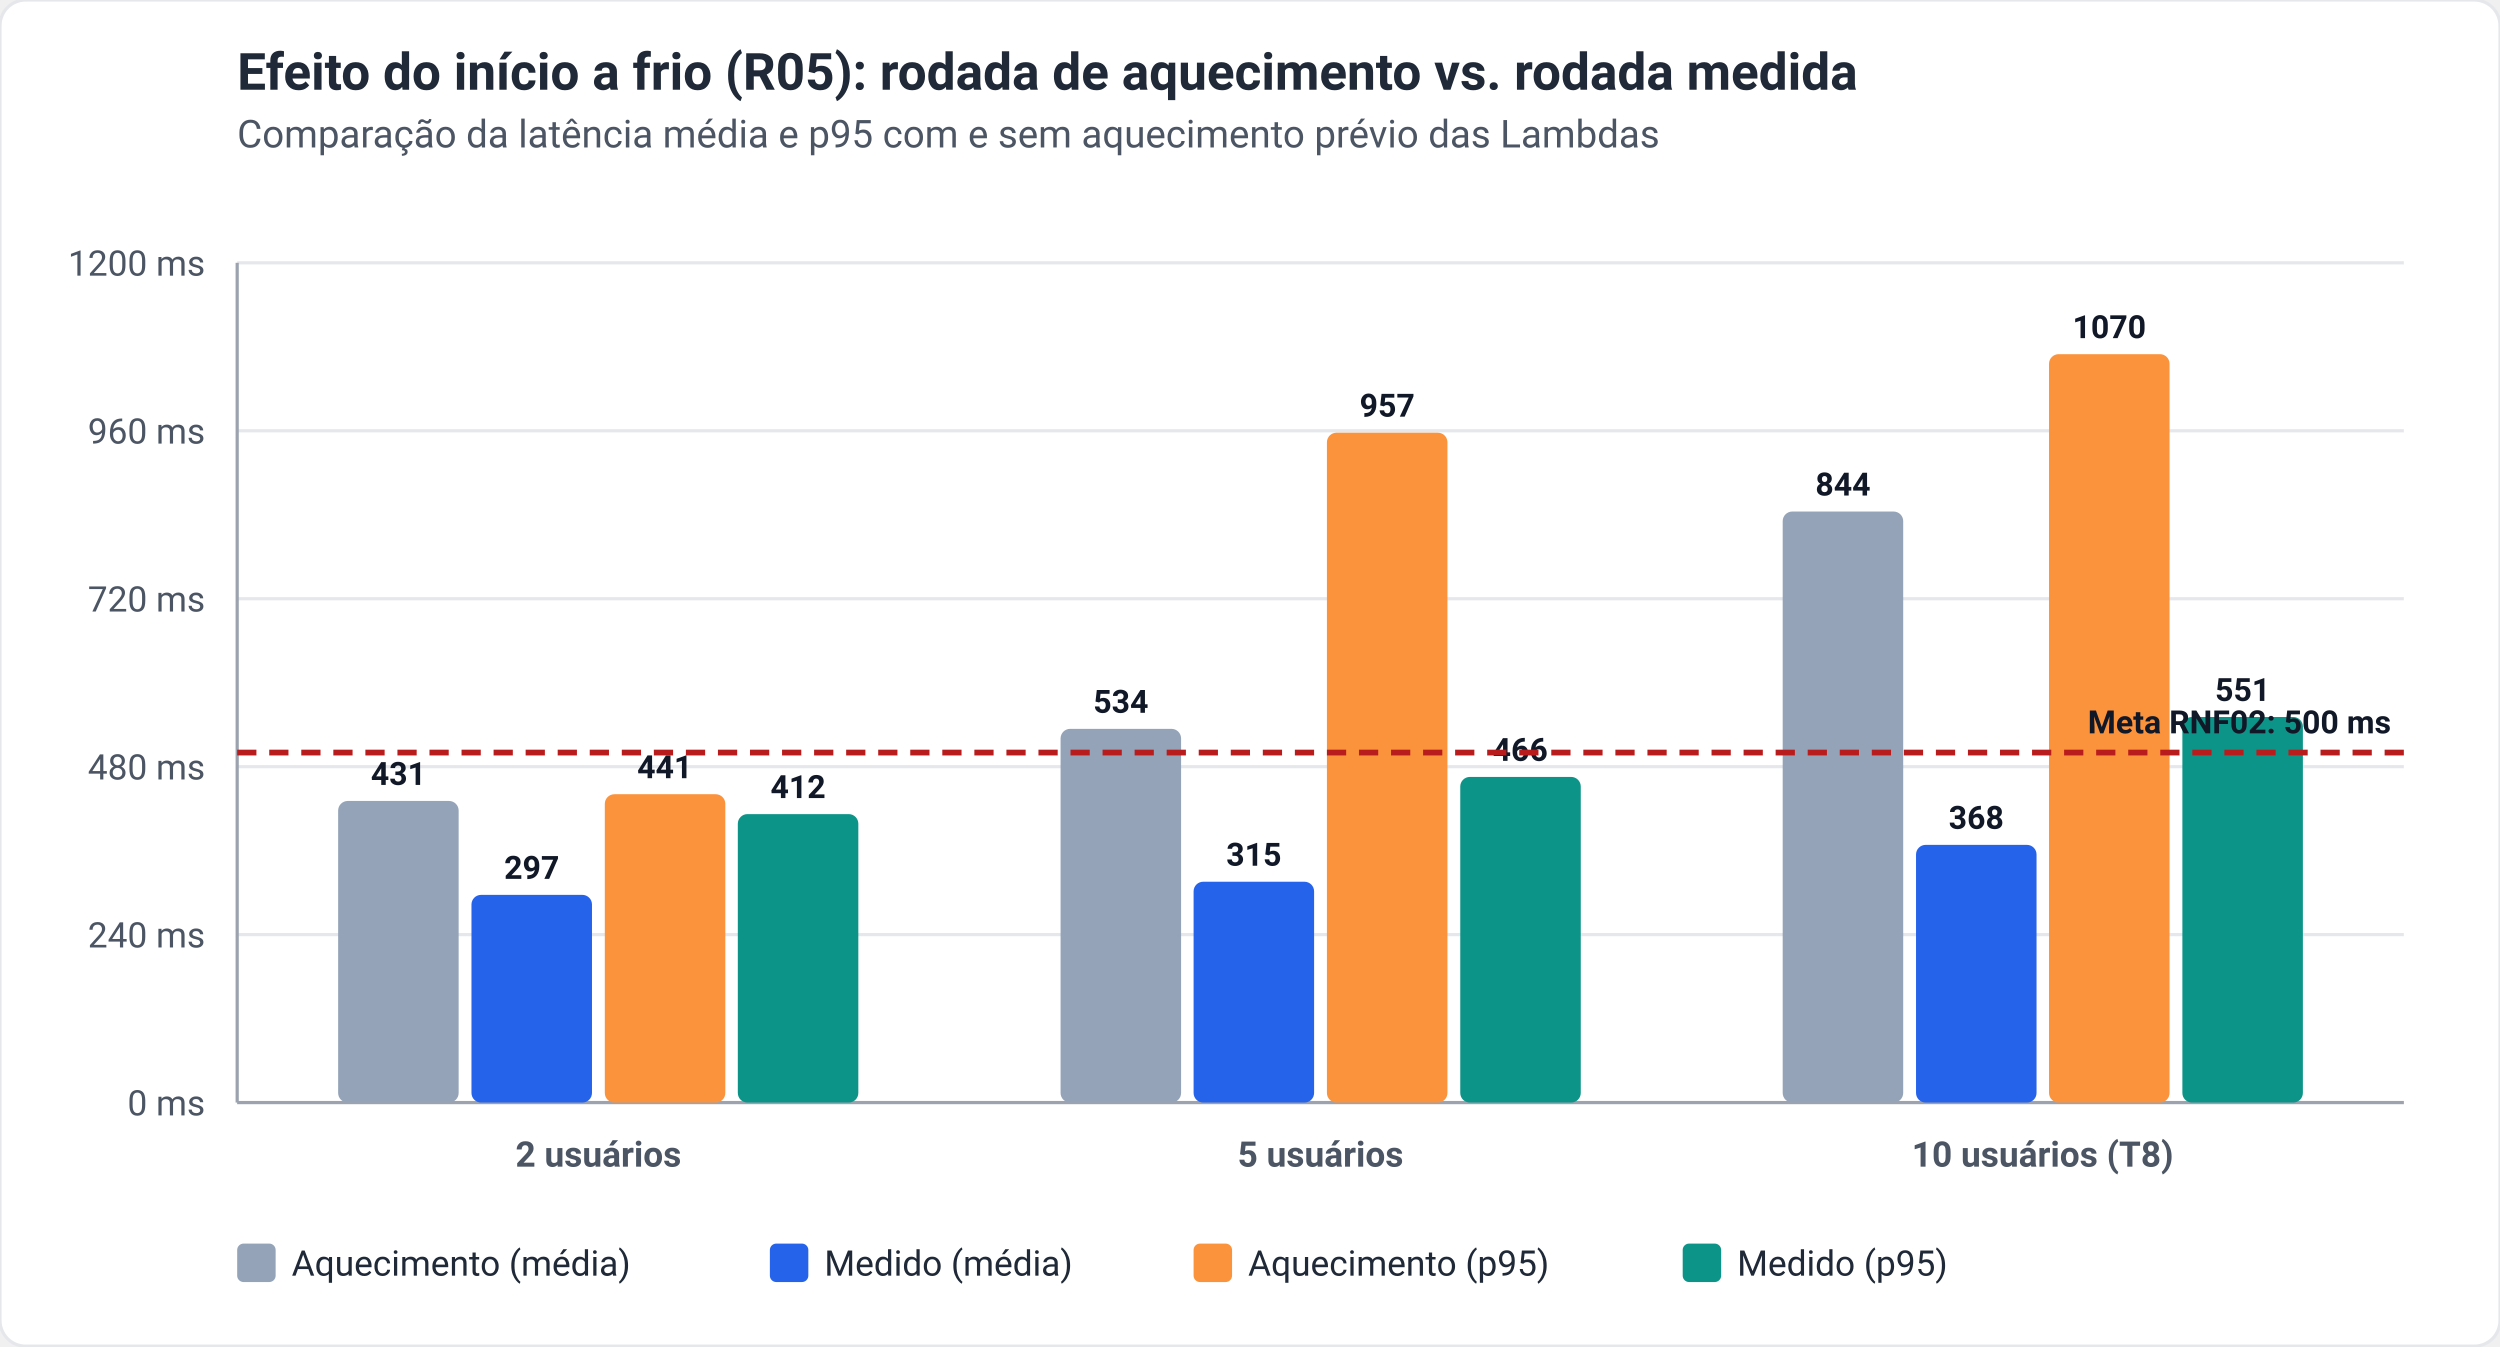
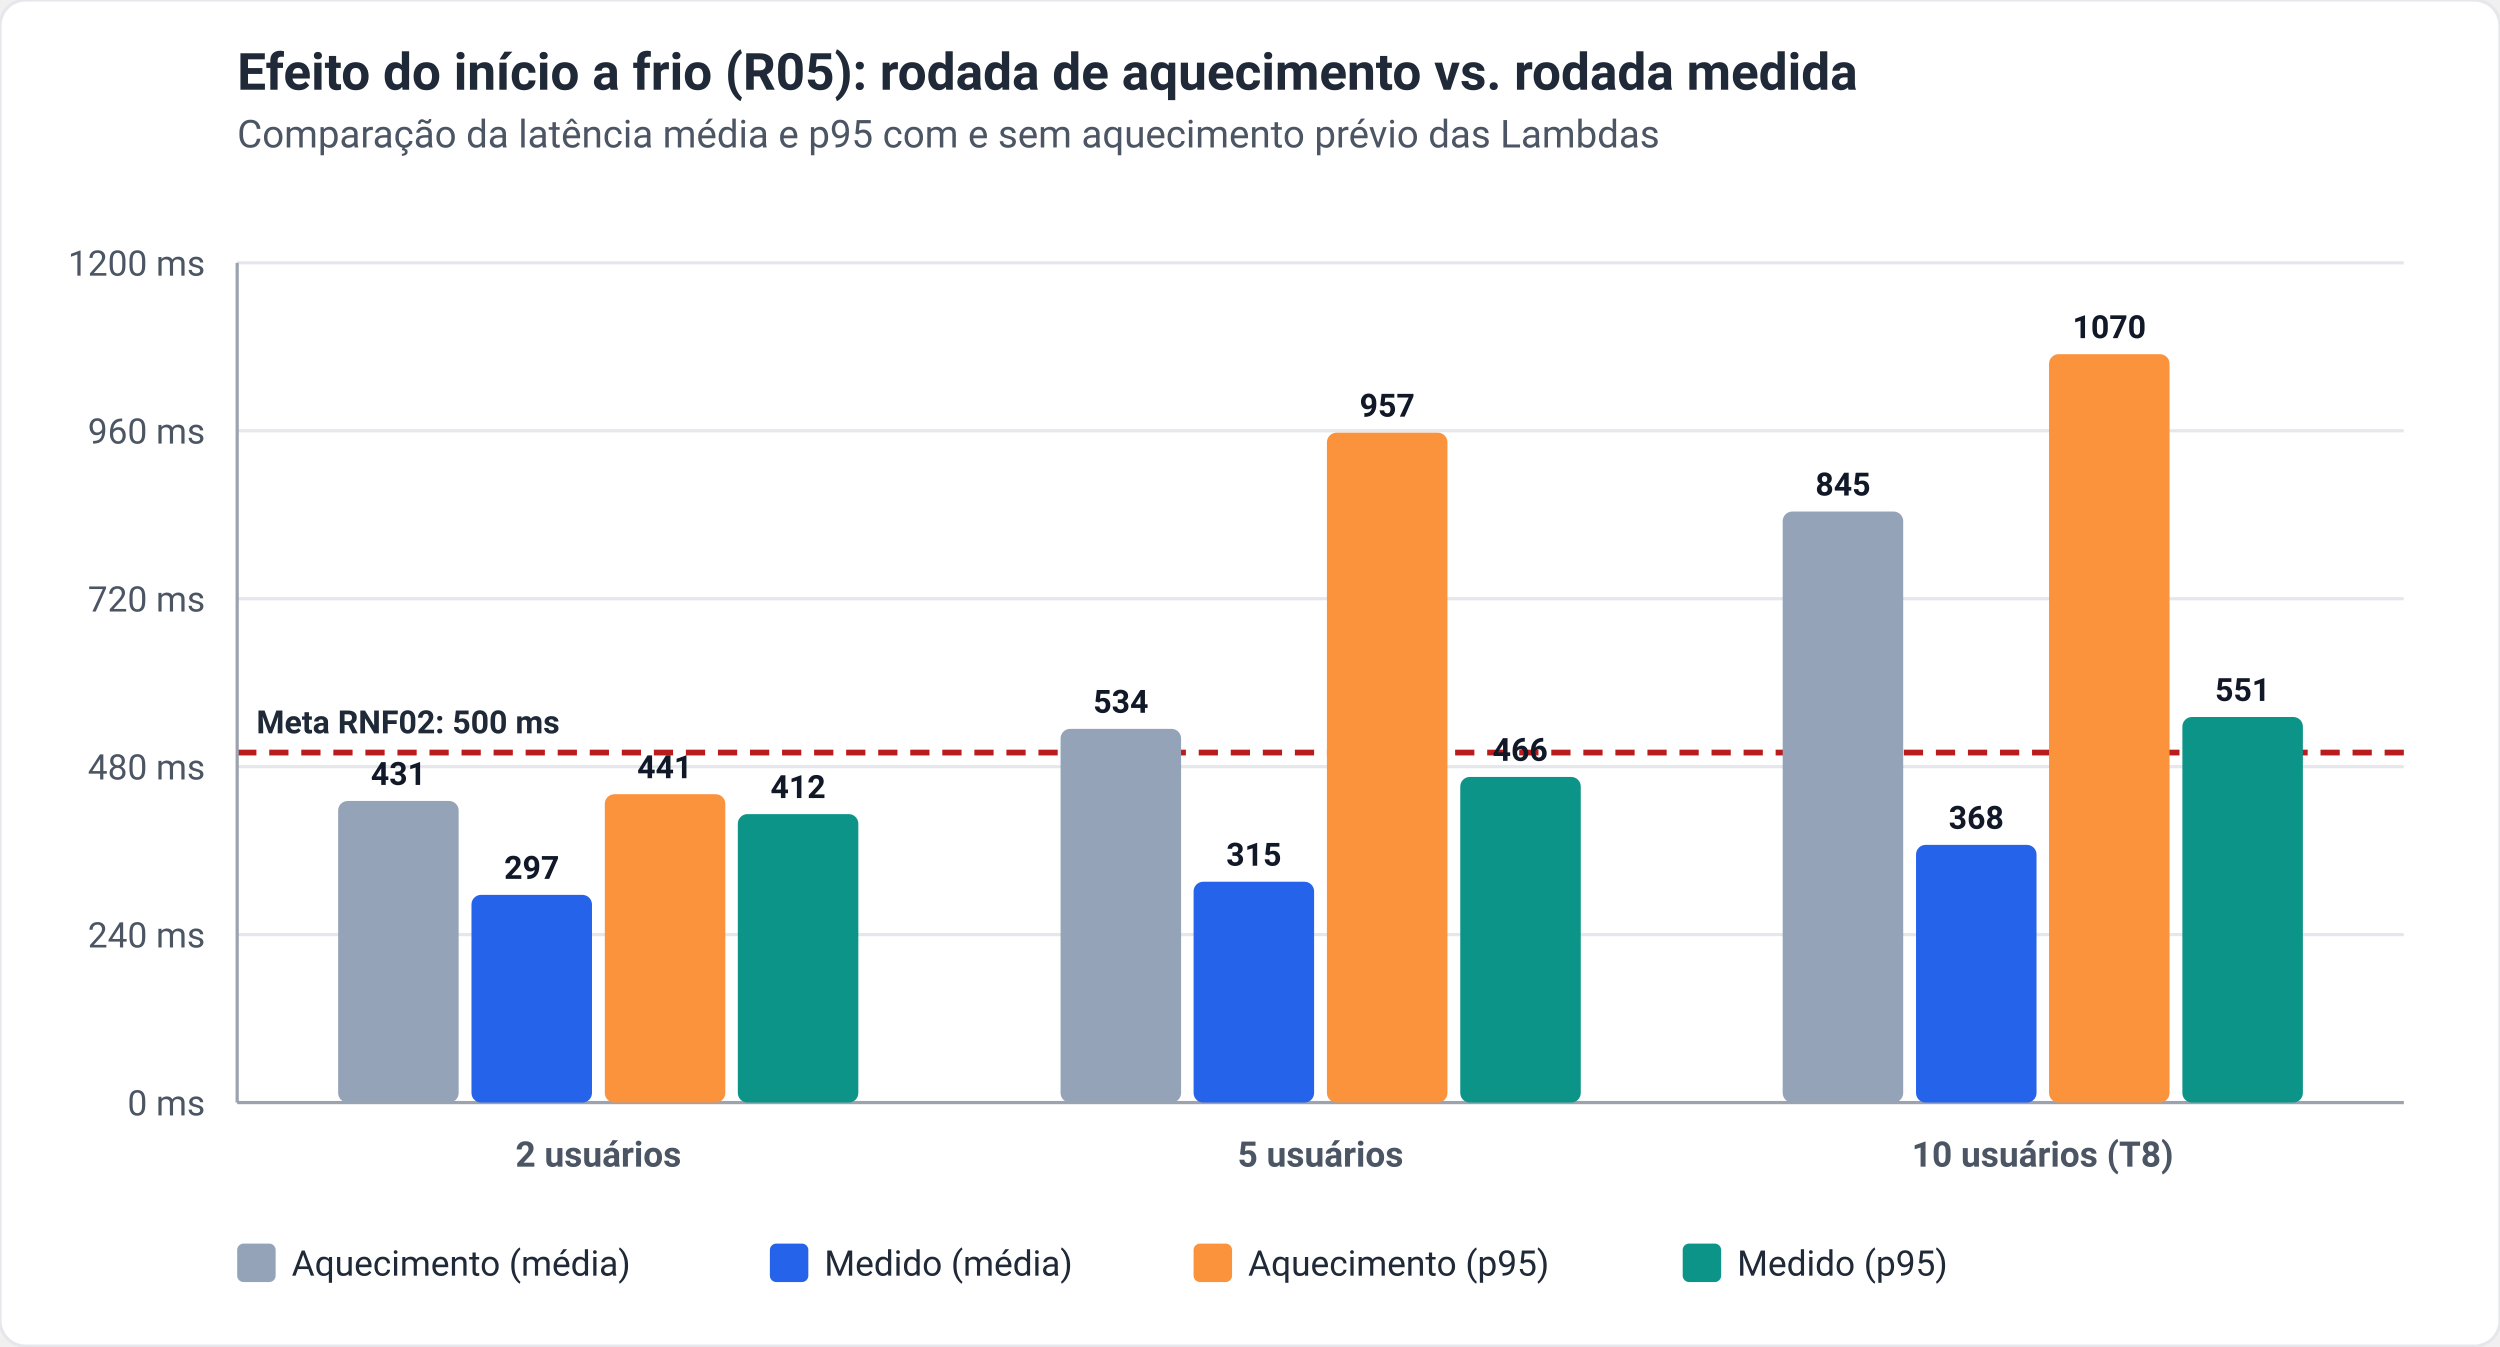
<svg xmlns="http://www.w3.org/2000/svg" viewBox="0 0 780 420" width="780" height="420" role="img" aria-label="Efeito do início a frio (R05): rodada de aquecimento vs. rodada medida">
  <style>
text { font-family: -apple-system, BlinkMacSystemFont, 'Segoe UI', Roboto, sans-serif; fill: #1f2937; }
.title { font-size: 16px; font-weight: 700; }
.sub { font-size: 12px; fill: #4b5563; }
.axis { font-size: 11px; fill: #4b5563; }
.val { font-size: 10px; font-weight: 600; fill: #111827; }
+ .ref { font-size: 10px; font-weight: 600; }
.legend { font-size: 11px; }
</style>
  <rect width="780" height="420" rx="8" fill="#ffffff" stroke="#e5e7eb" />
  <text x="74" y="28" class="title">Efeito do início a frio (R05): rodada de aquecimento vs. rodada medida</text>
  <text x="74" y="46" class="sub">Comparação da latência média e p95 com e sem aquecimento prévio das Lambdas</text>
  <line x1="74" y1="344.0" x2="750" y2="344.0" stroke="#e5e7eb" />
  <text x="64" y="348.0" text-anchor="end" class="axis">0 ms</text>
  <line x1="74" y1="291.6" x2="750" y2="291.6" stroke="#e5e7eb" />
  <text x="64" y="295.6" text-anchor="end" class="axis">240 ms</text>
  <line x1="74" y1="239.2" x2="750" y2="239.2" stroke="#e5e7eb" />
  <text x="64" y="243.2" text-anchor="end" class="axis">480 ms</text>
  <line x1="74" y1="186.8" x2="750" y2="186.8" stroke="#e5e7eb" />
  <text x="64" y="190.8" text-anchor="end" class="axis">720 ms</text>
  <line x1="74" y1="134.4" x2="750" y2="134.4" stroke="#e5e7eb" />
  <text x="64" y="138.4" text-anchor="end" class="axis">960 ms</text>
  <line x1="74" y1="82.0" x2="750" y2="82.0" stroke="#e5e7eb" />
  <text x="64" y="86.0" text-anchor="end" class="axis">1200 ms</text>
+   <line x1="74" y1="234.8" x2="750" y2="234.8" stroke="#b91c1c" stroke-width="1.8" stroke-dasharray="6,4" />
+   <text x="80" y="228.8" text-anchor="start" class="ref" fill="#b91c1c">Meta RNF02: 500 ms</text>
  <line x1="74" y1="82" x2="74" y2="344" stroke="#9ca3af" />
  <line x1="74" y1="344" x2="750" y2="344" stroke="#9ca3af" />
  <rect x="105.5" y="249.9" width="37.6" height="94.1" rx="3" fill="#94a3b8" />
  <text x="124.3" y="244.9" text-anchor="middle" class="val">431</text>
  <rect x="147.1" y="279.2" width="37.6" height="64.8" rx="3" fill="#2563eb" />
  <text x="165.9" y="274.2" text-anchor="middle" class="val">297</text>
  <rect x="188.7" y="247.8" width="37.6" height="96.2" rx="3" fill="#fb923c" />
  <text x="207.4" y="242.8" text-anchor="middle" class="val">441</text>
  <rect x="230.2" y="254.0" width="37.6" height="90.0" rx="3" fill="#0d9488" />
  <text x="249.0" y="249.0" text-anchor="middle" class="val">412</text>
  <text x="186.7" y="364" text-anchor="middle" class="axis" font-weight="600">2 usuários</text>
  <rect x="330.9" y="227.4" width="37.6" height="116.6" rx="3" fill="#94a3b8" />
  <text x="349.7" y="222.4" text-anchor="middle" class="val">534</text>
  <rect x="372.4" y="275.1" width="37.6" height="68.9" rx="3" fill="#2563eb" />
  <text x="391.2" y="270.1" text-anchor="middle" class="val">315</text>
  <rect x="414.0" y="135.0" width="37.6" height="209.0" rx="3" fill="#fb923c" />
  <text x="432.8" y="130.0" text-anchor="middle" class="val">957</text>
  <rect x="455.6" y="242.4" width="37.6" height="101.6" rx="3" fill="#0d9488" />
  <text x="474.3" y="237.4" text-anchor="middle" class="val">466</text>
  <text x="412.0" y="364" text-anchor="middle" class="axis" font-weight="600">5 usuários</text>
  <rect x="556.2" y="159.6" width="37.6" height="184.4" rx="3" fill="#94a3b8" />
-   <text x="575.0" y="154.6" text-anchor="middle" class="val">844</text>
+   <text x="575.0" y="154.6" text-anchor="middle" class="val">845</text>
  <rect x="597.8" y="263.6" width="37.6" height="80.4" rx="3" fill="#2563eb" />
  <text x="616.6" y="258.6" text-anchor="middle" class="val">368</text>
  <rect x="639.3" y="110.5" width="37.6" height="233.5" rx="3" fill="#fb923c" />
  <text x="658.1" y="105.5" text-anchor="middle" class="val">1070</text>
  <rect x="680.9" y="223.7" width="37.6" height="120.3" rx="3" fill="#0d9488" />
  <text x="699.7" y="218.7" text-anchor="middle" class="val">551</text>
  <text x="637.3" y="364" text-anchor="middle" class="axis" font-weight="600">10 usuários (T8)</text>
-   <line x1="74" y1="234.8" x2="750" y2="234.8" stroke="#b91c1c" stroke-width="1.8" stroke-dasharray="6,4" />
-   <text x="746" y="228.8" text-anchor="end" class="val" fill="#b91c1c">Meta RNF02: 500 ms</text>
  <rect x="74" y="388" width="12" height="12" rx="2" fill="#94a3b8" />
  <text x="91" y="398" class="legend">Aquecimento (média)</text>
  <rect x="240.2" y="388" width="12" height="12" rx="2" fill="#2563eb" />
  <text x="257.2" y="398" class="legend">Medido (média)</text>
  <rect x="372.4" y="388" width="12" height="12" rx="2" fill="#fb923c" />
  <text x="389.4" y="398" class="legend">Aquecimento (p95)</text>
  <rect x="525.0" y="388" width="12" height="12" rx="2" fill="#0d9488" />
  <text x="542.0" y="398" class="legend">Medido (p95)</text>
</svg>
